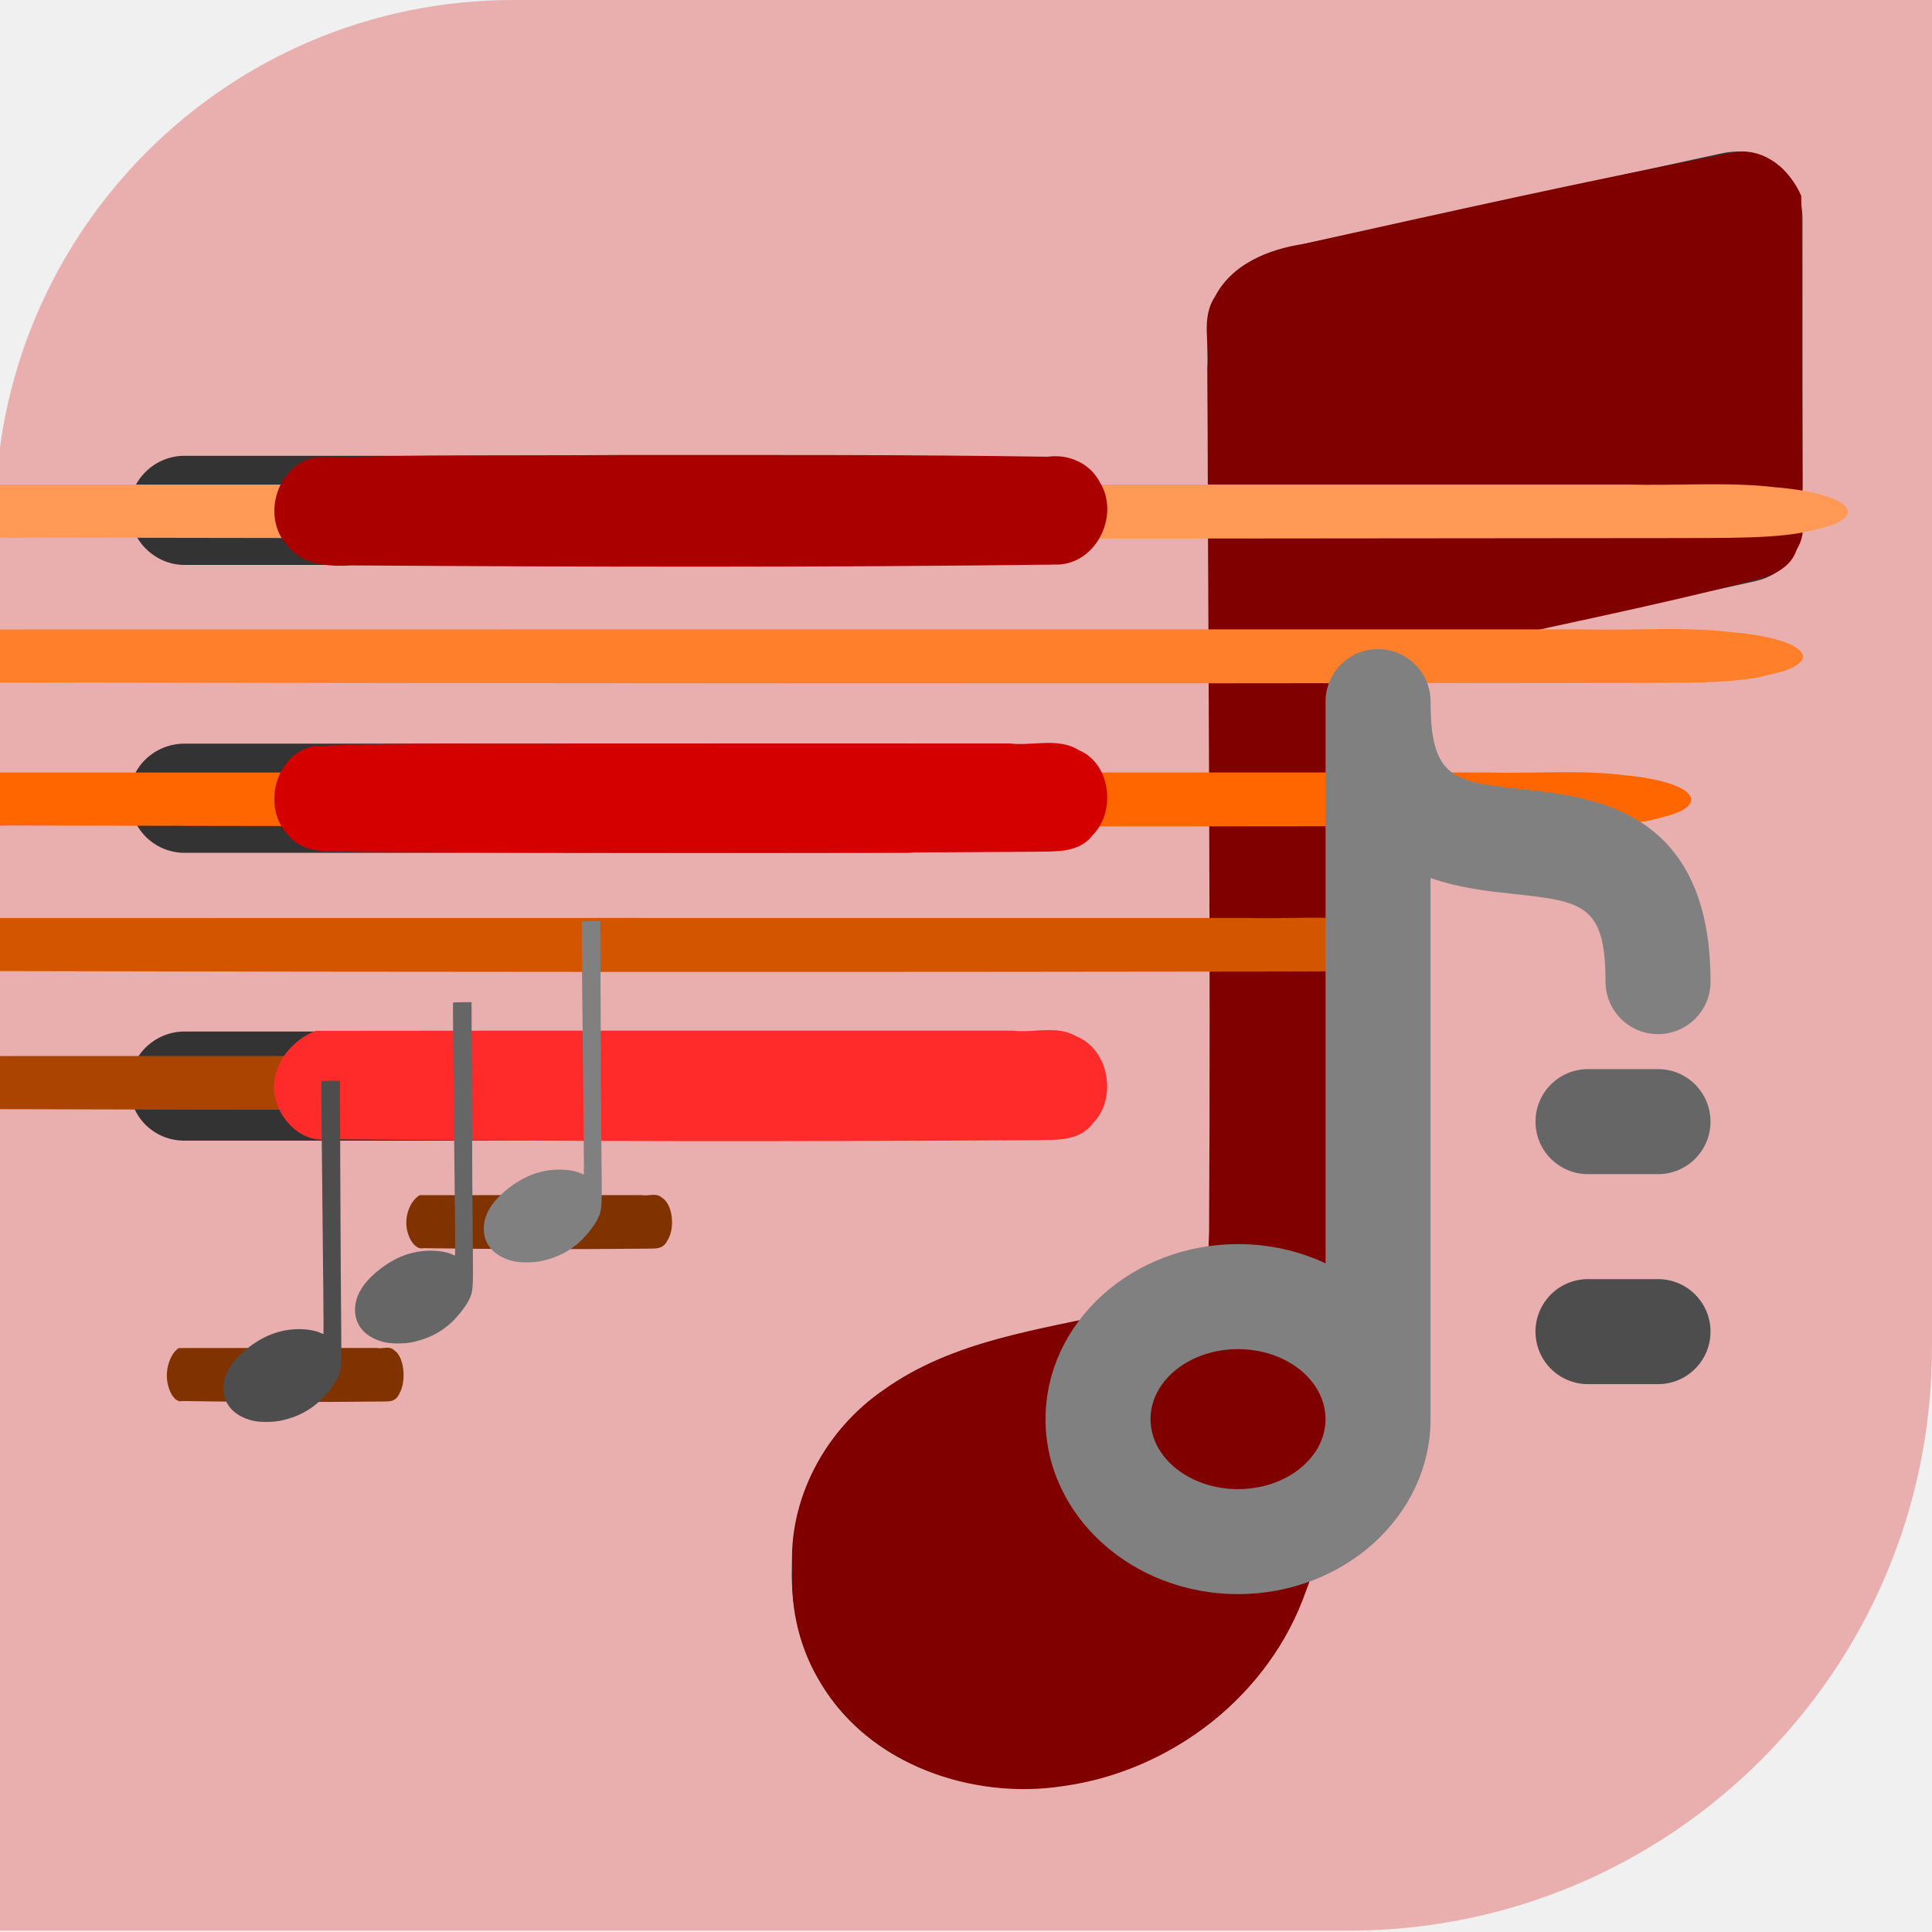
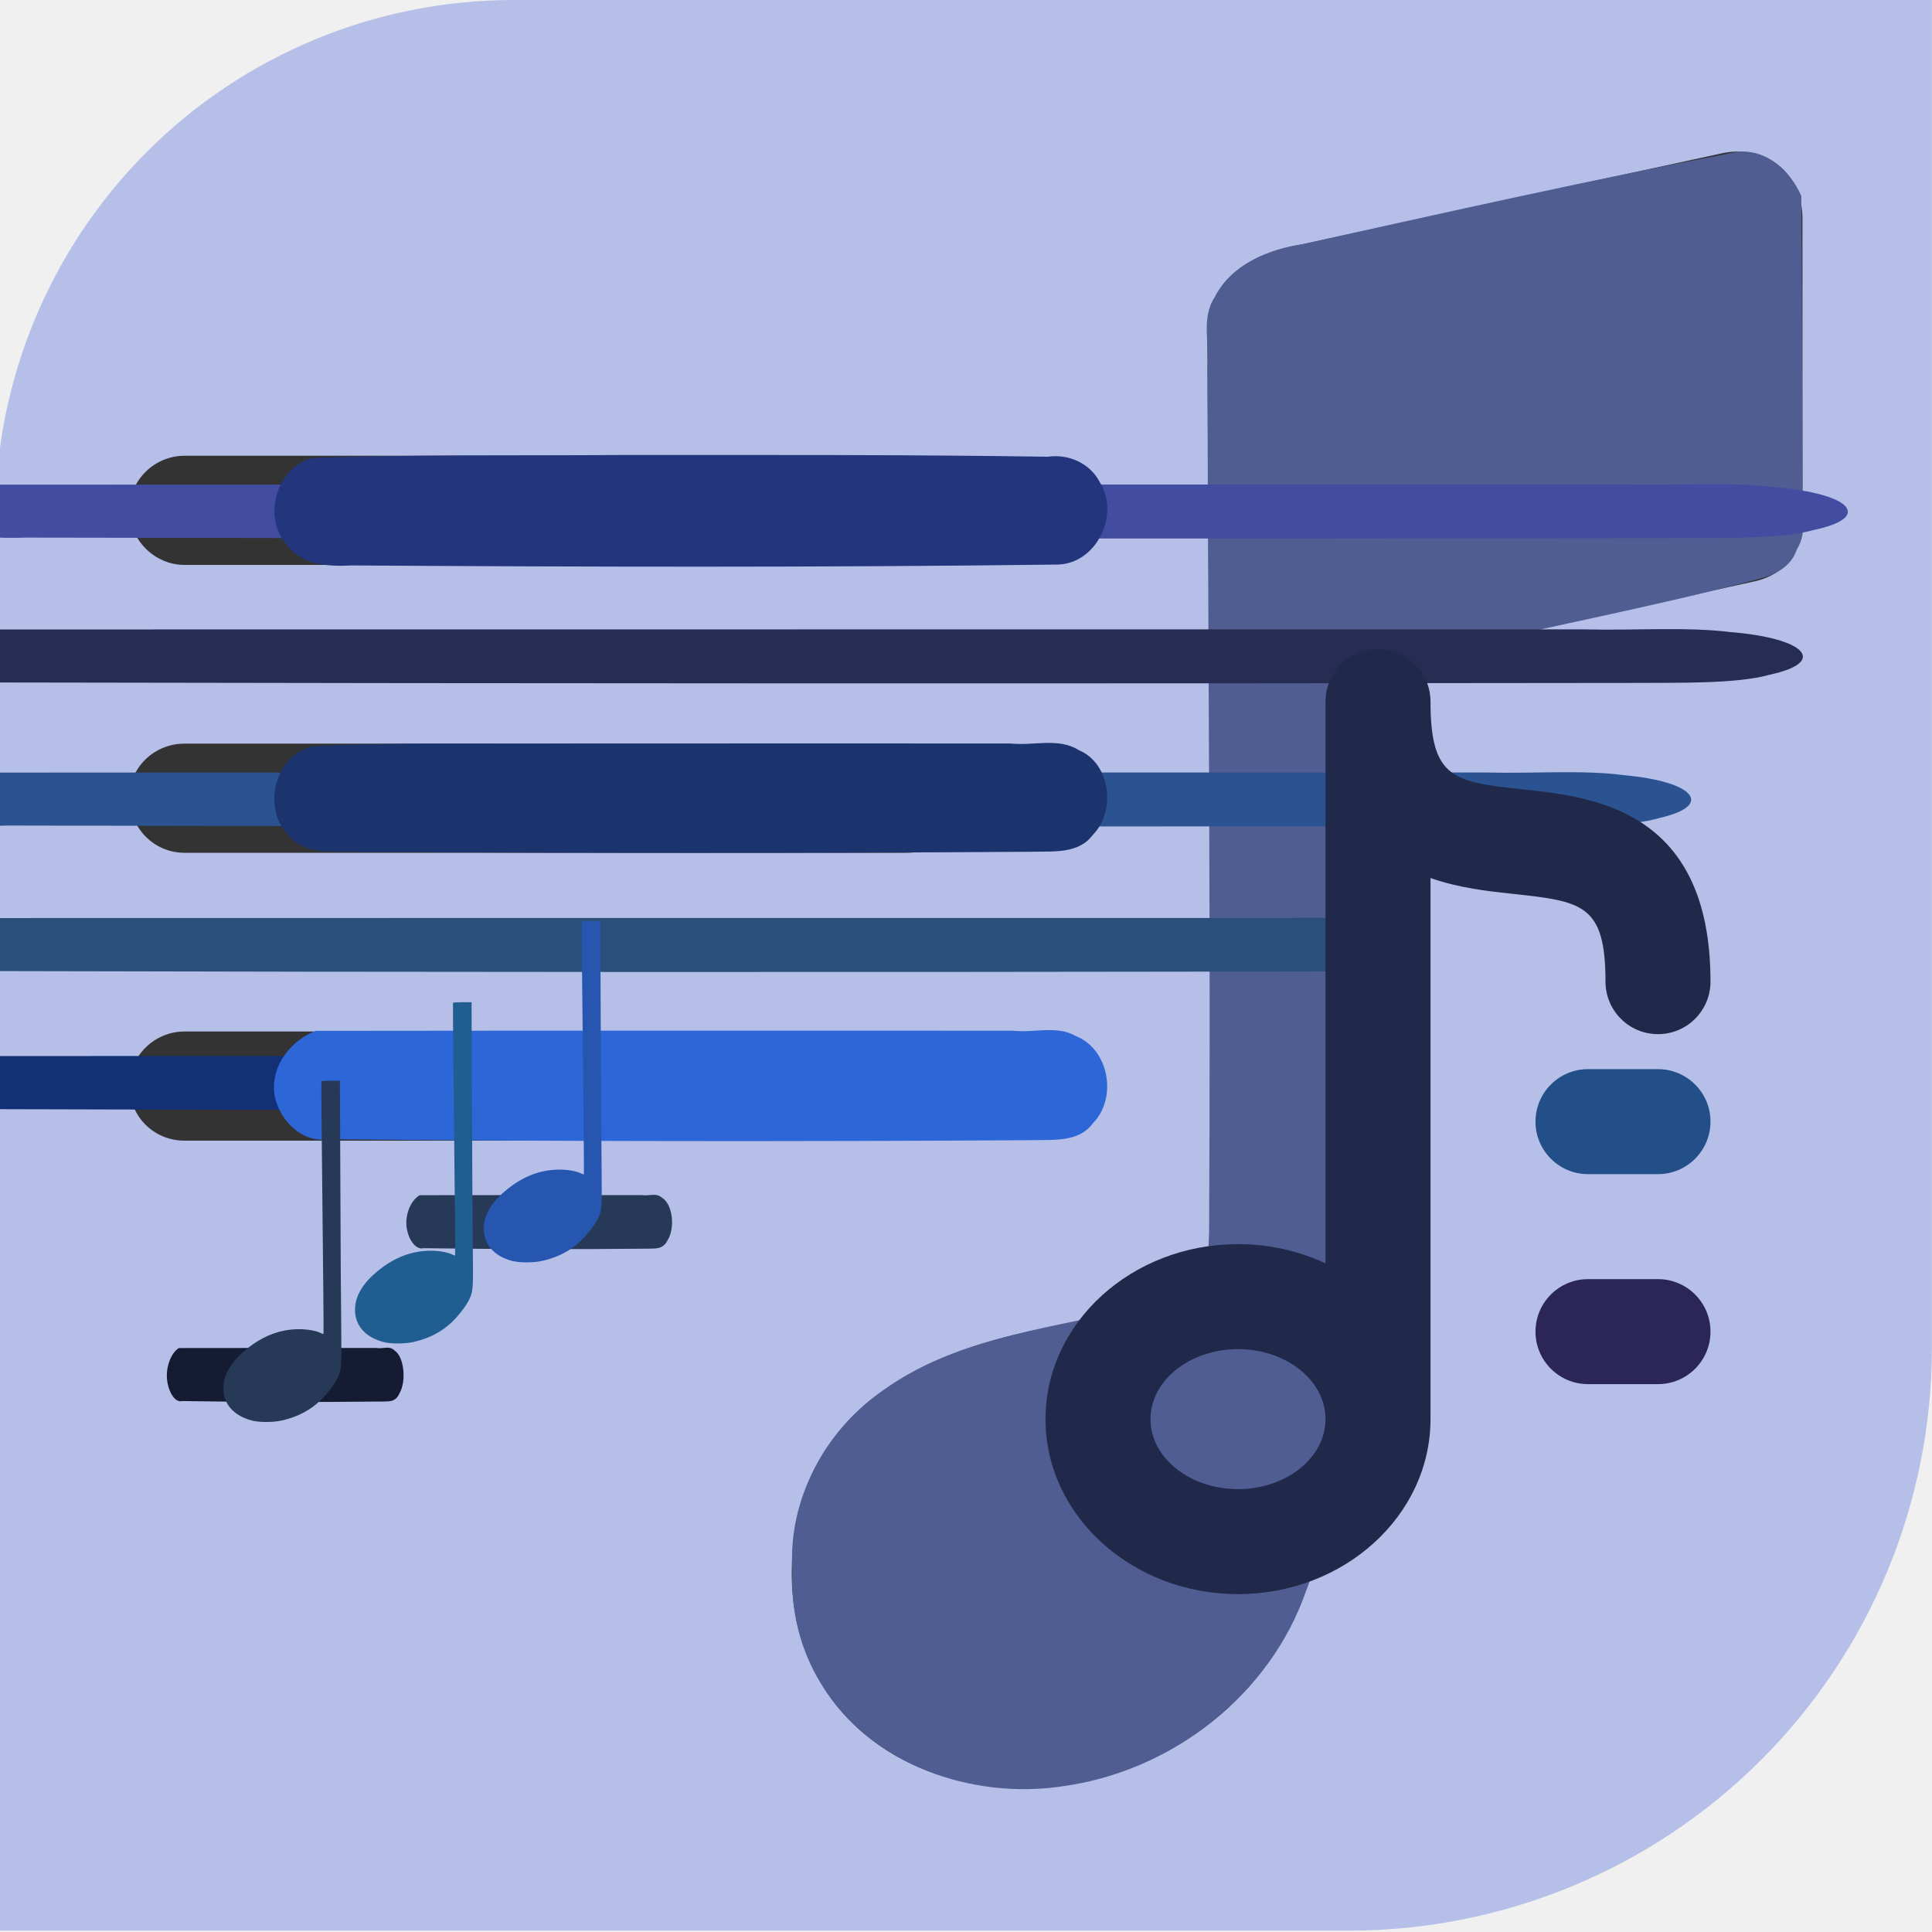
- <svg xmlns="http://www.w3.org/2000/svg" fill="#000000" width="800px" height="800px" viewBox="0 0 56 56" version="1.1" id="svg1" xml:space="preserve">
-   <defs id="defs1" />
-   <path style="fill:#e9afaf;fill-opacity:1;stroke-width:0.064" id="rect9" width="56.138" height="55.96" x="-0.14" y="-8.8375351e-08" d="m 14.878,-8.8375351e-8 41.12,0 V 39.061 A 16.899,16.899 135 0 1 39.099,55.96 l -39.239,0 V 15.018 A 15.018,15.018 135 0 1 14.878,-8.8375351e-8 Z" />
-   <g id="layer1" />
-   <path d="m 29.746,51.836 c 3.469,0 8.719,-2.602 8.719,-9.492 V 20.898 c 0,-1.172 0.188,-1.383 1.242,-1.594 l 11.18,-2.461 C 51.707,16.656 52.246,16 52.246,15.18 v -8.836 c 0,-1.312 -1.055,-2.18 -2.344,-1.898 L 37.48,7.141 C 35.863,7.492 34.996,8.336 34.996,9.742 l 0.141,26.062 c 0,1.078 -0.492,1.781 -1.453,1.969 l -3.727,0.797 c -4.781,0.984 -7.008,3.445 -7.008,7.031 0,3.656 2.836,6.234 6.797,6.234 z M 5.348,16.375 h 20.953 c 0.891,0 1.594,-0.727 1.594,-1.594 0,-0.867 -0.703,-1.57 -1.594,-1.57 H 5.348 c -0.867,0 -1.594,0.703 -1.594,1.57 0,0.867 0.727,1.594 1.594,1.594 z m 0,8.344 h 20.953 c 0.914,0 1.594,-0.727 1.594,-1.617 0,-0.867 -0.703,-1.547 -1.594,-1.547 H 5.348 c -0.867,0 -1.594,0.68 -1.594,1.547 0,0.891 0.703,1.617 1.594,1.617 z m 0,8.344 h 20.953 c 0.914,0 1.594,-0.703 1.594,-1.594 0,-0.867 -0.703,-1.57 -1.594,-1.57 H 5.348 c -0.867,0 -1.594,0.703 -1.594,1.57 0,0.891 0.703,1.594 1.594,1.594 z" id="path1" style="fill:#333333" />
-   <path style="fill:#800000;fill-opacity:1;stroke-width:0.072" d="m 50.375,4.398 c -4.217,0.803 -8.408,1.745 -12.599,2.674 -1.008,0.152 -2.08,0.584 -2.568,1.542 -0.401,0.61 -0.141,1.369 -0.21,2.053 0.021,8.345 0.096,16.692 0.048,25.036 -0.025,0.559 0.016,1.224 -0.498,1.586 -0.541,0.532 -1.382,0.51 -2.069,0.721 -2.342,0.535 -4.85,0.835 -6.857,2.27 -1.688,1.149 -2.792,3.172 -2.654,5.232 -0.059,1.155 0.221,2.313 0.835,3.297 1.411,2.344 4.385,3.369 7.011,2.962 3.134,-0.428 5.988,-2.635 7.036,-5.644 0.432,-1.099 0.606,-2.276 0.571,-3.454 0.096,-7.211 0.015,-14.424 0.137,-21.633 0.064,-0.448 -0.051,-0.986 0.219,-1.374 0.854,-0.363 1.803,-0.462 2.697,-0.71 3.16,-0.753 6.361,-1.343 9.502,-2.177 0.47,-0.117 0.953,-0.36 1.104,-0.86 0.348,-0.524 0.096,-1.193 0.168,-1.783 -0.014,-2.82 -0.017,-5.642 -0.038,-8.461 C 51.892,4.954 51.215,4.324 50.375,4.398 Z" id="path2" />
-   <path style="fill:#803300;fill-opacity:1;stroke-width:0.027" d="m 5.182,39.074 c -0.229,0.147 -0.405,0.584 -0.327,1.007 0.055,0.304 0.231,0.583 0.426,0.529 1.934,0.032 3.868,0.034 5.803,0.014 0.172,-0.009 0.38,0.033 0.496,-0.239 0.204,-0.354 0.136,-1.051 -0.141,-1.237 -0.154,-0.156 -0.347,-0.04 -0.518,-0.076 -1.913,0.001 -3.827,-0.003 -5.739,0.002 z" id="path5-6" />
-   <path style="fill:#803300;fill-opacity:1;stroke-width:0.028" d="m 12.165,34.643 c -0.257,0.147 -0.454,0.584 -0.367,1.007 0.062,0.304 0.259,0.583 0.479,0.529 2.171,0.032 4.342,0.034 6.513,0.014 0.193,-0.009 0.426,0.033 0.557,-0.239 0.229,-0.354 0.152,-1.051 -0.158,-1.237 -0.173,-0.156 -0.389,-0.04 -0.581,-0.076 -2.147,0.001 -4.295,-0.003 -6.442,0.002 z" id="path5-6-5" />
-   <path style="fill:#aa4400;fill-opacity:1;stroke-width:0.061" d="m -2.106,30.61 c -1.166,0.147 -2.059,0.584 -1.663,1.007 0.28,0.304 1.173,0.583 2.168,0.529 9.836,0.032 19.673,0.034 29.509,0.014 0.875,-0.009 1.93,0.033 2.524,-0.239 1.038,-0.354 0.69,-1.051 -0.716,-1.237 -0.785,-0.156 -1.764,-0.04 -2.634,-0.076 -9.729,0.001 -19.46,-0.003 -29.188,0.002 z" id="path5-6-5-2" />
-   <path style="fill:#ff6600;fill-opacity:1;stroke-width:0.074" d="m -0.539,22.393 c -1.743,0.147 -3.078,0.584 -2.486,1.007 0.419,0.304 1.754,0.583 3.243,0.529 14.709,0.032 29.42,0.034 44.129,0.014 1.308,-0.009 2.886,0.033 3.774,-0.239 1.552,-0.354 1.031,-1.051 -1.071,-1.237 -1.174,-0.156 -2.638,-0.04 -3.94,-0.076 -14.549,0.001 -29.101,-0.003 -43.649,0.002 z" id="path5-6-5-2-1" />
-   <path style="fill:#ff7f2a;fill-opacity:1;stroke-width:0.077" d="m -0.924,18.245 c -1.87,0.147 -3.304,0.584 -2.668,1.007 0.449,0.304 1.882,0.583 3.48,0.529 15.784,0.032 31.57,0.034 47.355,0.014 1.404,-0.009 3.097,0.033 4.05,-0.239 1.665,-0.354 1.107,-1.051 -1.149,-1.237 -1.26,-0.156 -2.831,-0.04 -4.228,-0.076 -15.613,0.001 -31.229,-0.003 -46.839,0.002 z" id="path5-6-5-2-1-6" />
-   <path style="fill:#d45500;fill-opacity:1;stroke-width:0.069" d="m -1.215,26.61 c -1.492,0.147 -2.635,0.584 -2.128,1.007 0.358,0.304 1.501,0.583 2.775,0.529 12.588,0.032 25.178,0.034 37.766,0.014 1.119,-0.009 2.47,0.033 3.23,-0.239 1.328,-0.354 0.883,-1.051 -0.916,-1.237 -1.005,-0.156 -2.258,-0.04 -3.372,-0.076 -12.451,0.001 -24.905,-0.003 -37.355,0.002 z" id="path5-6-5-2-1-6-4" />
-   <path style="fill:#ff9955;fill-opacity:1;stroke-width:0.077" d="m -0.052,14.047 c -1.886,0.147 -3.33,0.584 -2.69,1.007 0.453,0.304 1.897,0.583 3.508,0.529 15.912,0.032 31.827,0.034 47.739,0.014 1.415,-0.009 3.123,0.033 4.083,-0.239 1.679,-0.354 1.116,-1.051 -1.158,-1.237 -1.27,-0.156 -2.854,-0.04 -4.262,-0.076 -15.74,0.001 -31.483,-0.003 -47.22,0.002 z" id="path5-6-5-2-1-3" />
-   <path d="m 30.305,41.134 c 0,2.797 2.503,5.072 5.58,5.072 3.076,0 5.58,-2.275 5.58,-5.072 V 25.45 c 0.823,0.29 1.678,0.383 2.372,0.458 2.02,0.219 2.7,0.293 2.7,2.545 0,0.841 0.681,1.522 1.522,1.522 0.841,0 1.522,-0.681 1.522,-1.522 0,-4.983 -3.39,-5.351 -5.415,-5.571 -2.02,-0.219 -2.7,-0.293 -2.7,-2.545 0,-0.841 -0.681,-1.522 -1.522,-1.522 -0.841,0 -1.522,0.681 -1.522,1.522 v 16.281 c -0.761,-0.355 -1.623,-0.557 -2.536,-0.557 -3.076,0 -5.58,2.275 -5.58,5.072 z m 8.116,0 c 0,1.119 -1.138,2.029 -2.536,2.029 -1.399,0 -2.536,-0.91 -2.536,-2.029 0,-1.119 1.138,-2.029 2.536,-2.029 1.399,0 2.536,0.91 2.536,2.029 z" id="path7" style="fill:#808080;stroke-width:0.203" />
-   <path d="m 48.058,30.989 h -2.029 c -0.841,0 -1.522,0.681 -1.522,1.522 0,0.841 0.681,1.522 1.522,1.522 h 2.029 c 0.841,0 1.522,-0.681 1.522,-1.522 0,-0.841 -0.681,-1.522 -1.522,-1.522 z" id="path9" style="fill:#666666;stroke-width:0.203" />
-   <path d="m 48.058,37.076 h -2.029 c -0.841,0 -1.522,0.681 -1.522,1.522 0,0.841 0.681,1.522 1.522,1.522 h 2.029 c 0.841,0 1.522,-0.681 1.522,-1.522 0,-0.841 -0.681,-1.522 -1.522,-1.522 z" id="path11" style="fill:#4d4d4d;stroke-width:0.203" />
-   <g id="g7" transform="translate(4.2)">
-     <path style="fill:#aa0000;fill-opacity:1;stroke-width:1.03" d="m 197.235,188.397 c -42.652,0.329 -85.352,-0.277 -127.972,1.233 -14.94,4.053 -20.765,24.602 -10.455,36.064 6.26,8.325 17.238,8.989 26.749,8.441 97.56,0.627 195.137,0.872 292.691,-0.368 15.946,-0.627 25.47,-20.704 17.219,-33.97 -3.999,-7.938 -12.969,-11.928 -21.618,-10.678 -58.865,-0.896 -117.745,-0.713 -176.615,-0.722 z" id="path3" transform="scale(0.07)" />
-     <path style="fill:#d40000;fill-opacity:1;stroke-width:1.03" d="m 180.092,307.875 c -36.778,0.374 -73.615,-0.669 -110.354,1.118 -15.677,3.246 -21.381,25.172 -10.618,36.517 6.972,9.098 19.295,6.62 29.211,7.26 93.048,0.469 186.105,0.574 279.153,-0.07 8.67,-0.274 19.141,0.978 25.029,-6.984 9.695,-9.771 7.452,-29.524 -5.806,-35.098 -8.4,-5.321 -18.899,-1.694 -28.294,-2.753 -59.44,0.003 -118.88,-0.007 -178.32,0.01 z" id="path4" transform="scale(0.07)" />
-     <path style="fill:#ff2a2a;fill-opacity:1;stroke-width:1.03" d="m 70.805,426.844 c -11.524,4.307 -20.353,17.05 -16.437,29.438 2.767,8.874 11.594,17.034 21.438,15.451 97.246,0.928 194.506,0.998 291.754,0.395 8.648,-0.26 19.083,0.962 24.953,-6.978 10.26,-10.334 6.819,-30.713 -7.08,-36.15 -7.761,-4.571 -17.442,-1.17 -26.047,-2.216 -96.191,0.04 -192.402,-0.08 -288.58,0.06 z" id="path5" transform="scale(0.07)" />
+ <svg xmlns="http://www.w3.org/2000/svg" width="52" height="52" viewBox="0 0 52 52" fill="none">
+   <g clip-path="url(#clip0_31_44)">
+     <path d="M13.816 0H51.998V36.271C51.998 40.433 50.345 44.424 47.402 47.367C44.459 50.31 40.468 51.963 36.306 51.963H-0.13V13.946C-0.13 10.247 1.339 6.7 3.955 4.085C6.57 1.469 10.117 6.64936e-08 13.816 0Z" fill="#B5BFE7" />
+     <path d="M27.621 48.133C30.842 48.133 35.717 45.718 35.717 39.319V19.406C35.717 18.317 35.891 18.122 36.871 17.926L47.252 15.641C48.014 15.467 48.514 14.857 48.514 14.095V5.891C48.514 4.672 47.535 3.867 46.338 4.128L34.803 6.631C33.302 6.957 32.496 7.74 32.496 9.046L32.627 33.247C32.627 34.248 32.17 34.901 31.278 35.075L27.817 35.815C23.378 36.729 21.31 39.014 21.31 42.344C21.31 45.739 23.943 48.133 27.621 48.133ZM4.966 15.205H24.422C25.249 15.205 25.902 14.531 25.902 13.725C25.902 12.92 25.249 12.267 24.422 12.267H4.966C4.16 12.267 3.486 12.92 3.486 13.725C3.486 14.531 4.16 15.205 4.966 15.205ZM4.966 22.953H24.422C25.271 22.953 25.902 22.279 25.902 21.451C25.902 20.646 25.249 20.015 24.422 20.015H4.966C4.16 20.015 3.486 20.646 3.486 21.451C3.486 22.279 4.139 22.953 4.966 22.953ZM4.966 30.701H24.422C25.271 30.701 25.902 30.048 25.902 29.221C25.902 28.416 25.249 27.763 24.422 27.763H4.966C4.16 27.763 3.486 28.416 3.486 29.221C3.486 30.048 4.139 30.701 4.966 30.701Z" fill="#333333" />
+     <path d="M46.777 4.084C42.862 4.83 38.97 5.705 35.078 6.567C34.142 6.708 33.147 7.109 32.693 7.999C32.321 8.566 32.562 9.27 32.498 9.905C32.518 17.654 32.588 25.405 32.543 33.153C32.519 33.672 32.558 34.289 32.081 34.626C31.578 35.12 30.798 35.1 30.16 35.296C27.985 35.792 25.657 36.071 23.793 37.404C22.226 38.47 21.2 40.349 21.328 42.263C21.274 43.335 21.534 44.41 22.104 45.324C23.414 47.5 26.175 48.452 28.614 48.075C31.525 47.677 34.175 45.628 35.148 42.834C35.549 41.813 35.71 40.72 35.678 39.627C35.767 32.931 35.691 26.233 35.805 19.539C35.865 19.123 35.757 18.623 36.008 18.263C36.802 17.926 37.683 17.834 38.513 17.604C41.447 16.904 44.419 16.357 47.336 15.583C47.772 15.474 48.221 15.248 48.361 14.784C48.684 14.298 48.45 13.676 48.517 13.128C48.504 10.51 48.501 7.89 48.482 5.272C48.185 4.6 47.557 4.015 46.777 4.084Z" fill="#505D92" />
+     <path d="M4.812 36.283C4.599 36.419 4.436 36.825 4.508 37.218C4.559 37.5 4.722 37.76 4.904 37.709C6.7 37.739 8.496 37.741 10.292 37.722C10.452 37.714 10.645 37.752 10.753 37.5C10.942 37.172 10.879 36.524 10.622 36.351C10.479 36.206 10.3 36.314 10.141 36.281C8.365 36.282 6.588 36.278 4.812 36.283Z" fill="#151B32" />
+     <path d="M11.296 32.169C11.058 32.305 10.875 32.71 10.956 33.104C11.013 33.386 11.196 33.645 11.4 33.595C13.416 33.624 15.432 33.627 17.448 33.608C17.627 33.599 17.843 33.638 17.965 33.386C18.178 33.057 18.107 32.41 17.818 32.237C17.657 32.092 17.457 32.2 17.278 32.166C15.284 32.168 13.29 32.164 11.296 32.169Z" fill="#263957" />
+     <path d="M-1.955 28.424C-3.037 28.561 -3.867 28.965 -3.499 29.359C-3.239 29.641 -2.41 29.901 -1.485 29.85C7.648 29.88 16.782 29.882 25.915 29.863C26.727 29.855 27.708 29.893 28.259 29.641C29.222 29.313 28.899 28.665 27.594 28.492C26.865 28.347 25.956 28.455 25.148 28.422C16.114 28.423 7.078 28.419 -1.955 28.424Z" fill="#132F75" />
+     <path d="M-0.5 20.794C-2.119 20.93 -3.359 21.335 -2.809 21.729C-2.42 22.011 -1.181 22.27 0.202 22.22C13.86 22.25 27.52 22.252 41.179 22.233C42.393 22.224 43.859 22.263 44.683 22.011C46.124 21.682 45.641 21.035 43.689 20.862C42.599 20.717 41.239 20.825 40.031 20.792C26.521 20.793 13.008 20.789 -0.5 20.794Z" fill="#2C5391" />
+     <path d="M-0.858 16.942C-2.595 17.079 -3.926 17.484 -3.335 17.878C-2.918 18.16 -1.588 18.419 -0.104 18.369C14.552 18.398 29.211 18.401 43.868 18.381C45.171 18.373 46.744 18.412 47.629 18.16C49.175 17.831 48.656 17.183 46.562 17.011C45.392 16.866 43.933 16.974 42.636 16.94C28.138 16.942 13.638 16.938 -0.858 16.942Z" fill="#262C52" />
+     <path d="M-1.129 24.71C-2.514 24.847 -3.575 25.252 -3.104 25.645C-2.772 25.927 -1.711 26.187 -0.527 26.136C11.161 26.166 22.852 26.168 34.541 26.149C35.58 26.141 36.834 26.179 37.54 25.927C38.773 25.599 38.36 24.951 36.689 24.778C35.756 24.633 34.593 24.741 33.558 24.708C21.996 24.709 10.432 24.705 -1.129 24.71Z" fill="#294F7A" />
+     <path d="M-0.049 13.044C-1.8 13.181 -3.141 13.586 -2.546 13.979C-2.126 14.261 -0.785 14.521 0.711 14.47C15.487 14.5 30.265 14.502 45.041 14.483C46.355 14.475 47.94 14.514 48.832 14.261C50.391 13.933 49.868 13.285 47.756 13.112C46.577 12.967 45.106 13.075 43.799 13.042C29.183 13.043 14.565 13.039 -0.049 13.044Z" fill="#424CA0" />
+     <path d="M28.14 38.196C28.14 40.793 30.464 42.906 33.321 42.906C36.178 42.906 38.502 40.793 38.502 38.196V23.632C39.267 23.901 40.06 23.988 40.705 24.057C42.58 24.261 43.212 24.329 43.212 26.421C43.212 27.201 43.844 27.834 44.625 27.834C45.406 27.834 46.038 27.201 46.038 26.421C46.038 21.793 42.89 21.452 41.009 21.248C39.134 21.044 38.502 20.976 38.502 18.885C38.502 18.104 37.87 17.472 37.089 17.472C36.309 17.472 35.676 18.104 35.676 18.885V34.002C34.969 33.673 34.169 33.486 33.321 33.486C30.464 33.486 28.14 35.599 28.14 38.196ZM35.676 38.196C35.676 39.234 34.62 40.08 33.321 40.08C32.022 40.08 30.966 39.234 30.966 38.196C30.966 37.157 32.022 36.312 33.321 36.312C34.62 36.312 35.676 37.157 35.676 38.196Z" fill="#21294A" />
+     <path d="M44.625 28.776H42.741C41.961 28.776 41.328 29.408 41.328 30.189C41.328 30.969 41.961 31.602 42.741 31.602H44.625C45.406 31.602 46.038 30.969 46.038 30.189C46.038 29.408 45.406 28.776 44.625 28.776Z" fill="#234F89" />
+     <path d="M44.625 34.428H42.741C41.961 34.428 41.328 35.06 41.328 35.841C41.328 36.621 41.961 37.254 42.741 37.254H44.625C45.406 37.254 46.038 36.621 46.038 35.841C46.038 35.06 45.406 34.428 44.625 34.428Z" fill="#2B2657" />
+     <path d="M16.721 12.246C13.949 12.267 11.173 12.228 8.403 12.326C7.432 12.589 7.053 13.925 7.723 14.67C8.13 15.211 8.844 15.254 9.462 15.219C15.803 15.259 22.146 15.275 28.487 15.195C29.523 15.154 30.142 13.849 29.606 12.987C29.346 12.471 28.763 12.211 28.201 12.293C24.375 12.235 20.547 12.246 16.721 12.246Z" fill="#23367D" />
+     <path d="M15.606 20.012C13.215 20.036 10.821 19.968 8.433 20.084C7.414 20.296 7.043 21.721 7.743 22.458C8.196 23.049 8.997 22.889 9.641 22.93C15.69 22.96 21.738 22.967 27.786 22.925C28.35 22.908 29.03 22.989 29.413 22.471C30.043 21.836 29.898 20.552 29.036 20.19C28.49 19.844 27.807 20.08 27.197 20.011C23.333 20.011 19.47 20.011 15.606 20.012Z" fill="#1C346D" />
+     <path d="M8.502 27.745C7.753 28.025 7.179 28.853 7.434 29.658C7.614 30.235 8.188 30.766 8.827 30.663C15.148 30.723 21.47 30.727 27.791 30.688C28.354 30.671 29.032 30.751 29.413 30.235C30.08 29.563 29.857 28.238 28.953 27.885C28.449 27.588 27.819 27.809 27.26 27.741C21.008 27.744 14.754 27.736 8.502 27.745Z" fill="#2D66D6" />
+     <path d="M15.659 24.806C15.655 24.815 15.659 25.377 15.665 26.057C15.711 30.294 15.722 31.601 15.714 31.608C15.709 31.612 15.68 31.605 15.649 31.587C15.523 31.522 15.287 31.48 15.055 31.48C14.555 31.482 14.093 31.654 13.658 32.005C13.25 32.333 13.043 32.664 13.022 33.015C12.997 33.465 13.273 33.801 13.781 33.937C13.992 33.992 14.361 33.99 14.603 33.935C15.015 33.841 15.352 33.665 15.632 33.398C15.803 33.234 16.011 32.965 16.084 32.814C16.201 32.567 16.203 32.536 16.192 31.404C16.184 30.84 16.174 29.121 16.169 27.584L16.157 24.792H15.91C15.776 24.792 15.663 24.798 15.659 24.806Z" fill="#2656B0" />
+     <path d="M12.193 26.988C12.19 26.998 12.193 27.559 12.199 28.24C12.245 32.477 12.257 33.783 12.249 33.791C12.243 33.795 12.214 33.787 12.184 33.77C12.057 33.705 11.822 33.663 11.59 33.663C11.09 33.665 10.628 33.837 10.193 34.188C9.785 34.516 9.578 34.847 9.557 35.198C9.532 35.648 9.808 35.983 10.315 36.119C10.526 36.175 10.896 36.173 11.137 36.118C11.55 36.024 11.887 35.847 12.167 35.581C12.337 35.416 12.546 35.148 12.619 34.997C12.736 34.749 12.738 34.719 12.726 33.586C12.719 33.023 12.709 31.304 12.703 29.767L12.692 26.975H12.444C12.31 26.975 12.197 26.981 12.193 26.988Z" fill="#205D90" />
+     <path d="M8.651 29.101C8.647 29.11 8.651 29.672 8.657 30.352C8.703 34.589 8.714 35.896 8.706 35.904C8.701 35.907 8.672 35.9 8.641 35.883C8.515 35.817 8.279 35.775 8.047 35.775C7.547 35.777 7.085 35.95 6.65 36.3C6.242 36.628 6.035 36.959 6.014 37.31C5.989 37.761 6.265 38.096 6.773 38.232C6.984 38.288 7.353 38.286 7.595 38.23C8.007 38.136 8.344 37.96 8.624 37.694C8.794 37.529 9.003 37.26 9.076 37.109C9.193 36.862 9.195 36.831 9.184 35.699C9.176 35.135 9.166 33.416 9.161 31.88L9.149 29.087H8.902C8.768 29.087 8.655 29.093 8.651 29.101Z" fill="#263957" />
  </g>
-   <path d="m 16.863,26.714 c -0.004,0.01 0,0.615 0.006,1.348 0.05,4.563 0.062,5.97 0.054,5.978 -0.006,0.004 -0.037,-0.004 -0.07,-0.023 -0.136,-0.07 -0.39,-0.116 -0.64,-0.116 -0.539,0.002 -1.036,0.188 -1.504,0.565 -0.44,0.353 -0.662,0.71 -0.685,1.088 -0.027,0.485 0.27,0.846 0.817,0.993 0.227,0.06 0.625,0.058 0.885,-0.002 0.444,-0.101 0.807,-0.291 1.108,-0.578 0.184,-0.177 0.409,-0.466 0.487,-0.629 0.126,-0.266 0.128,-0.299 0.116,-1.519 -0.008,-0.607 -0.019,-2.458 -0.025,-4.113 l -0.012,-3.007 h -0.266 c -0.144,0 -0.266,0.006 -0.27,0.014 z" id="path3-6" style="fill:#808080;stroke:none;stroke-width:0.002" />
-   <path d="m 13.131,29.064 c -0.004,0.01 0,0.615 0.006,1.348 0.05,4.563 0.062,5.97 0.054,5.978 -0.006,0.004 -0.037,-0.004 -0.07,-0.023 -0.136,-0.07 -0.39,-0.116 -0.64,-0.116 -0.539,0.002 -1.036,0.188 -1.504,0.565 -0.44,0.353 -0.662,0.71 -0.685,1.088 -0.027,0.485 0.27,0.846 0.817,0.993 0.227,0.06 0.625,0.058 0.885,-0.002 0.444,-0.101 0.807,-0.291 1.108,-0.578 0.184,-0.177 0.409,-0.466 0.487,-0.629 0.126,-0.266 0.128,-0.299 0.116,-1.519 -0.008,-0.607 -0.019,-2.458 -0.025,-4.113 l -0.012,-3.007 h -0.266 c -0.144,0 -0.266,0.006 -0.27,0.014 z" id="path3-6-6" style="fill:#666666;stroke:none;stroke-width:0.002" />
-   <path d="m 9.316,31.339 c -0.004,0.01 0,0.615 0.006,1.348 0.05,4.563 0.062,5.97 0.054,5.978 -0.006,0.004 -0.037,-0.004 -0.07,-0.023 -0.136,-0.07 -0.39,-0.116 -0.64,-0.116 -0.539,0.002 -1.036,0.188 -1.504,0.565 -0.44,0.353 -0.662,0.71 -0.685,1.088 -0.027,0.485 0.27,0.846 0.817,0.993 0.227,0.06 0.625,0.058 0.885,-0.002 0.444,-0.101 0.807,-0.291 1.108,-0.578 0.184,-0.177 0.409,-0.466 0.487,-0.629 0.126,-0.266 0.128,-0.299 0.116,-1.519 -0.008,-0.607 -0.019,-2.458 -0.025,-4.113 L 9.853,31.325 H 9.587 c -0.144,0 -0.266,0.006 -0.27,0.014 z" id="path3-6-4" style="fill:#4d4d4d;stroke:none;stroke-width:0.002" />
+   <defs>
+     <clipPath id="clip0_31_44">
+       <rect width="52" height="52" fill="white" />
+     </clipPath>
+   </defs>
</svg>
